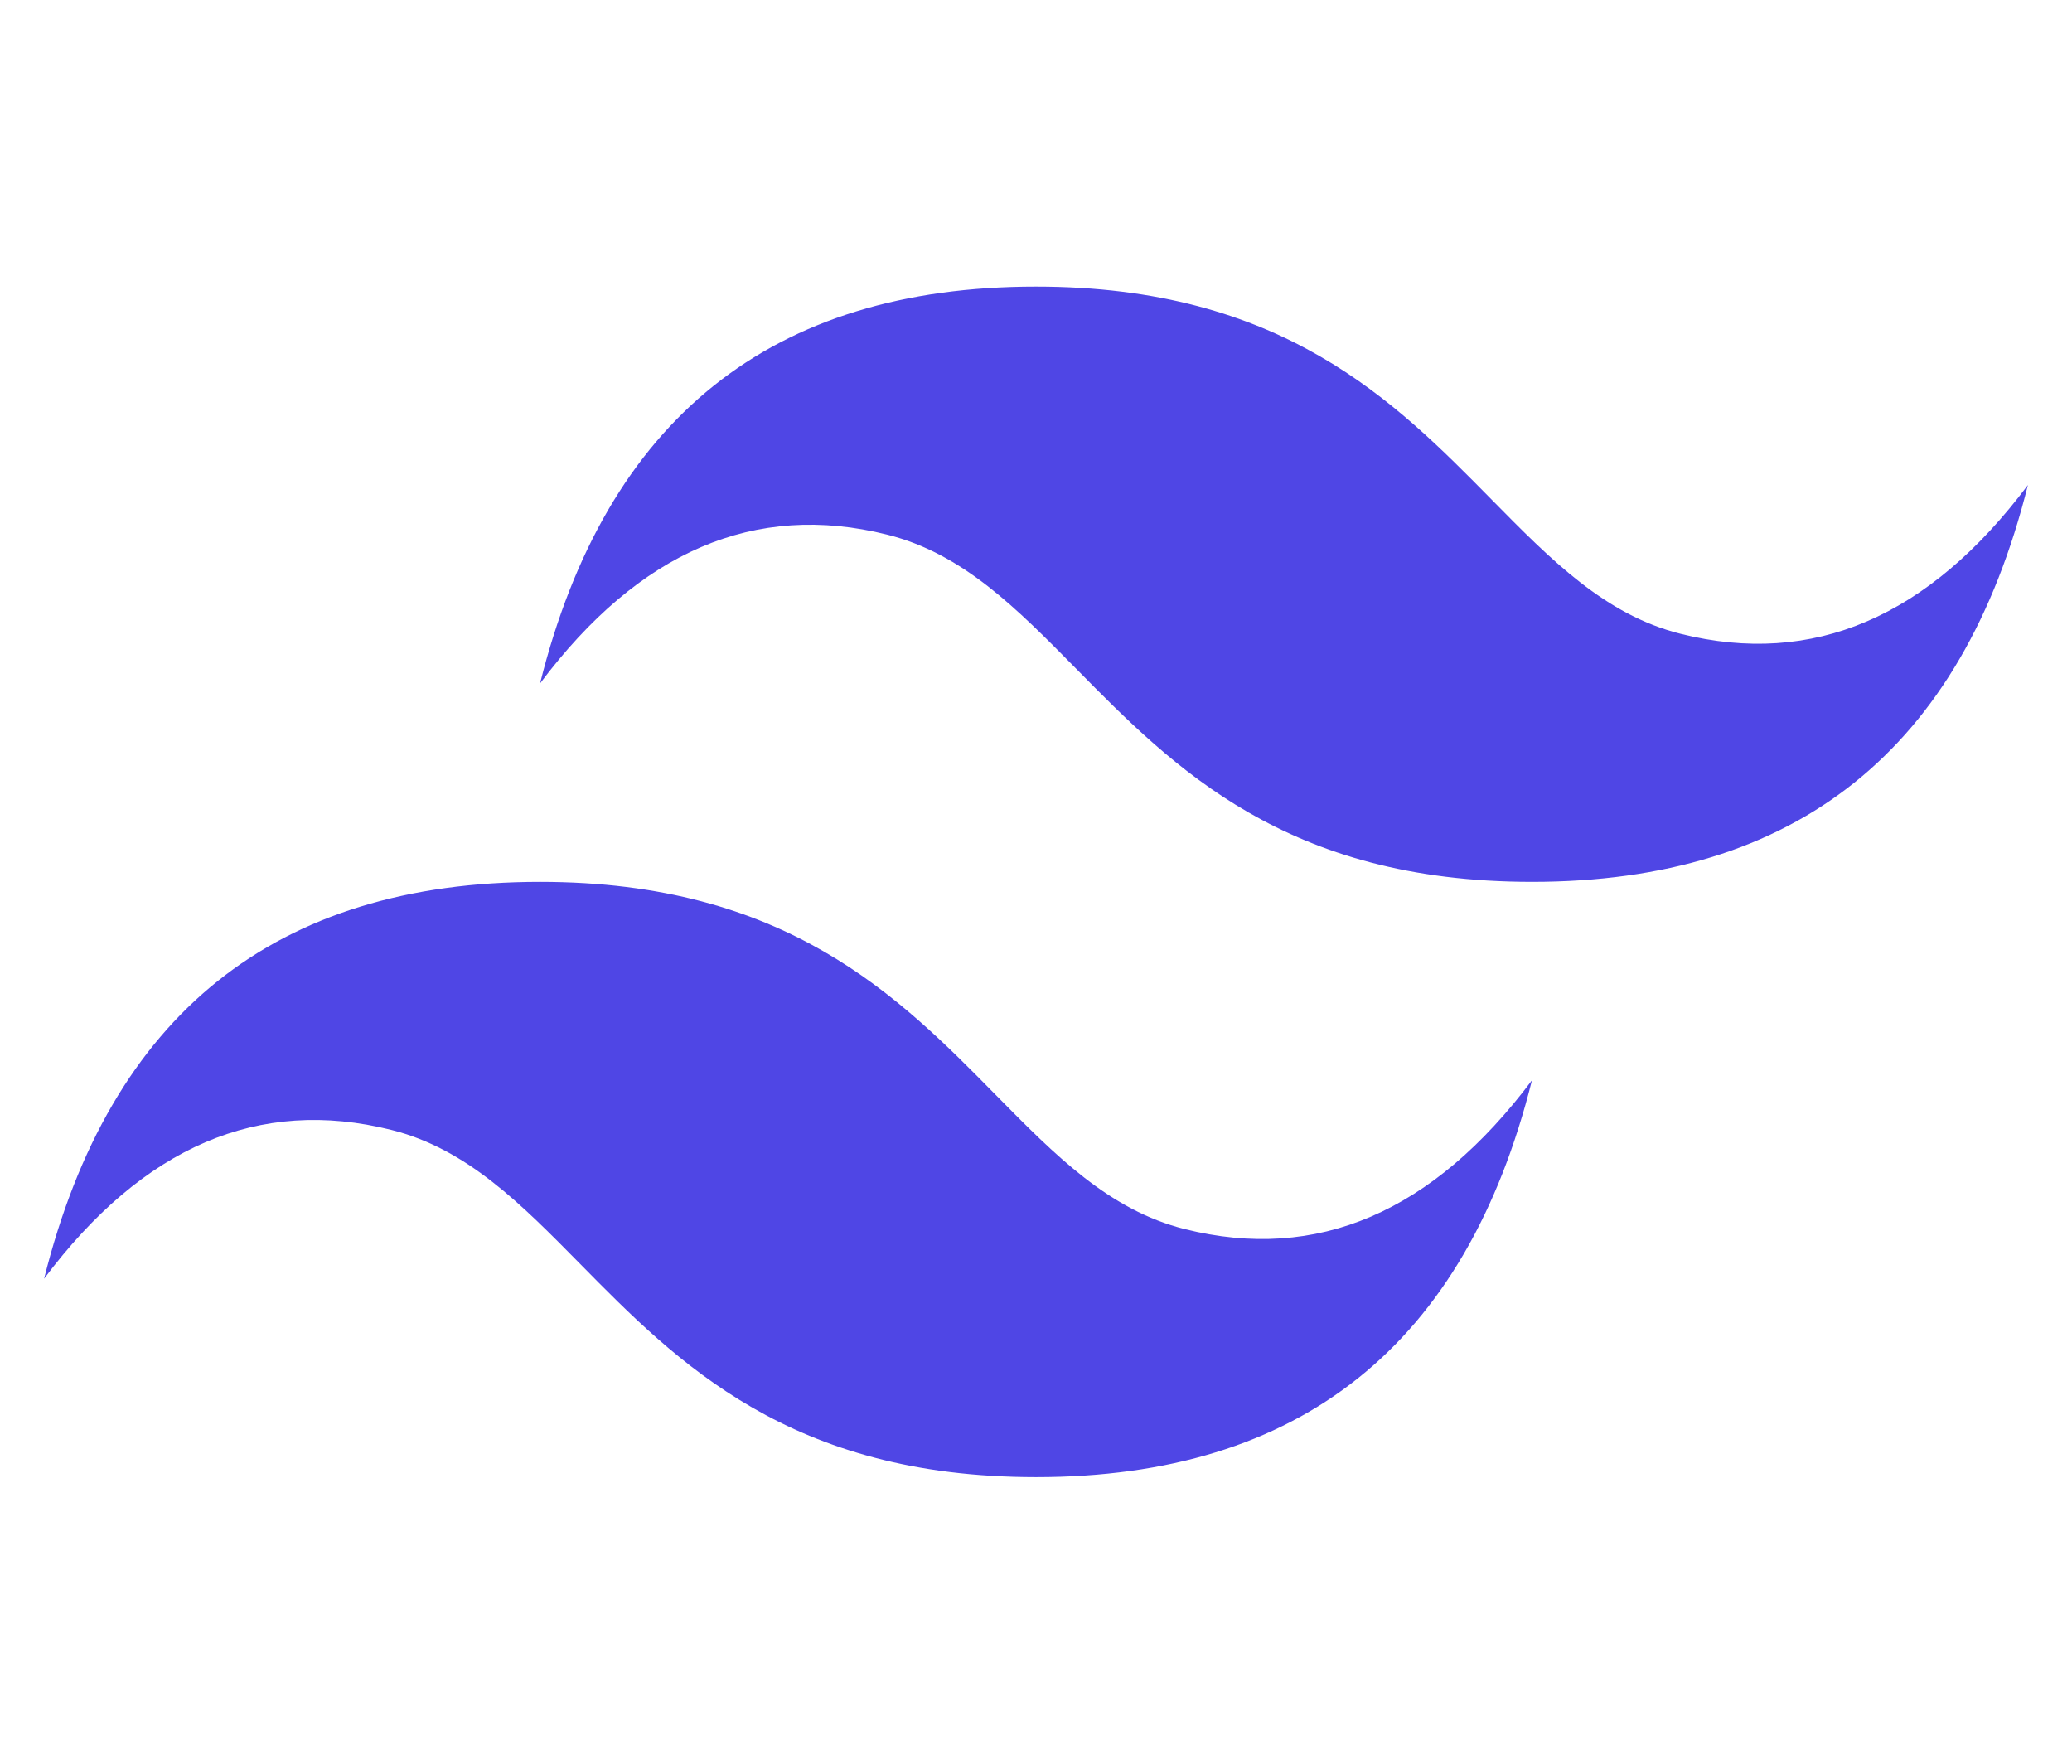
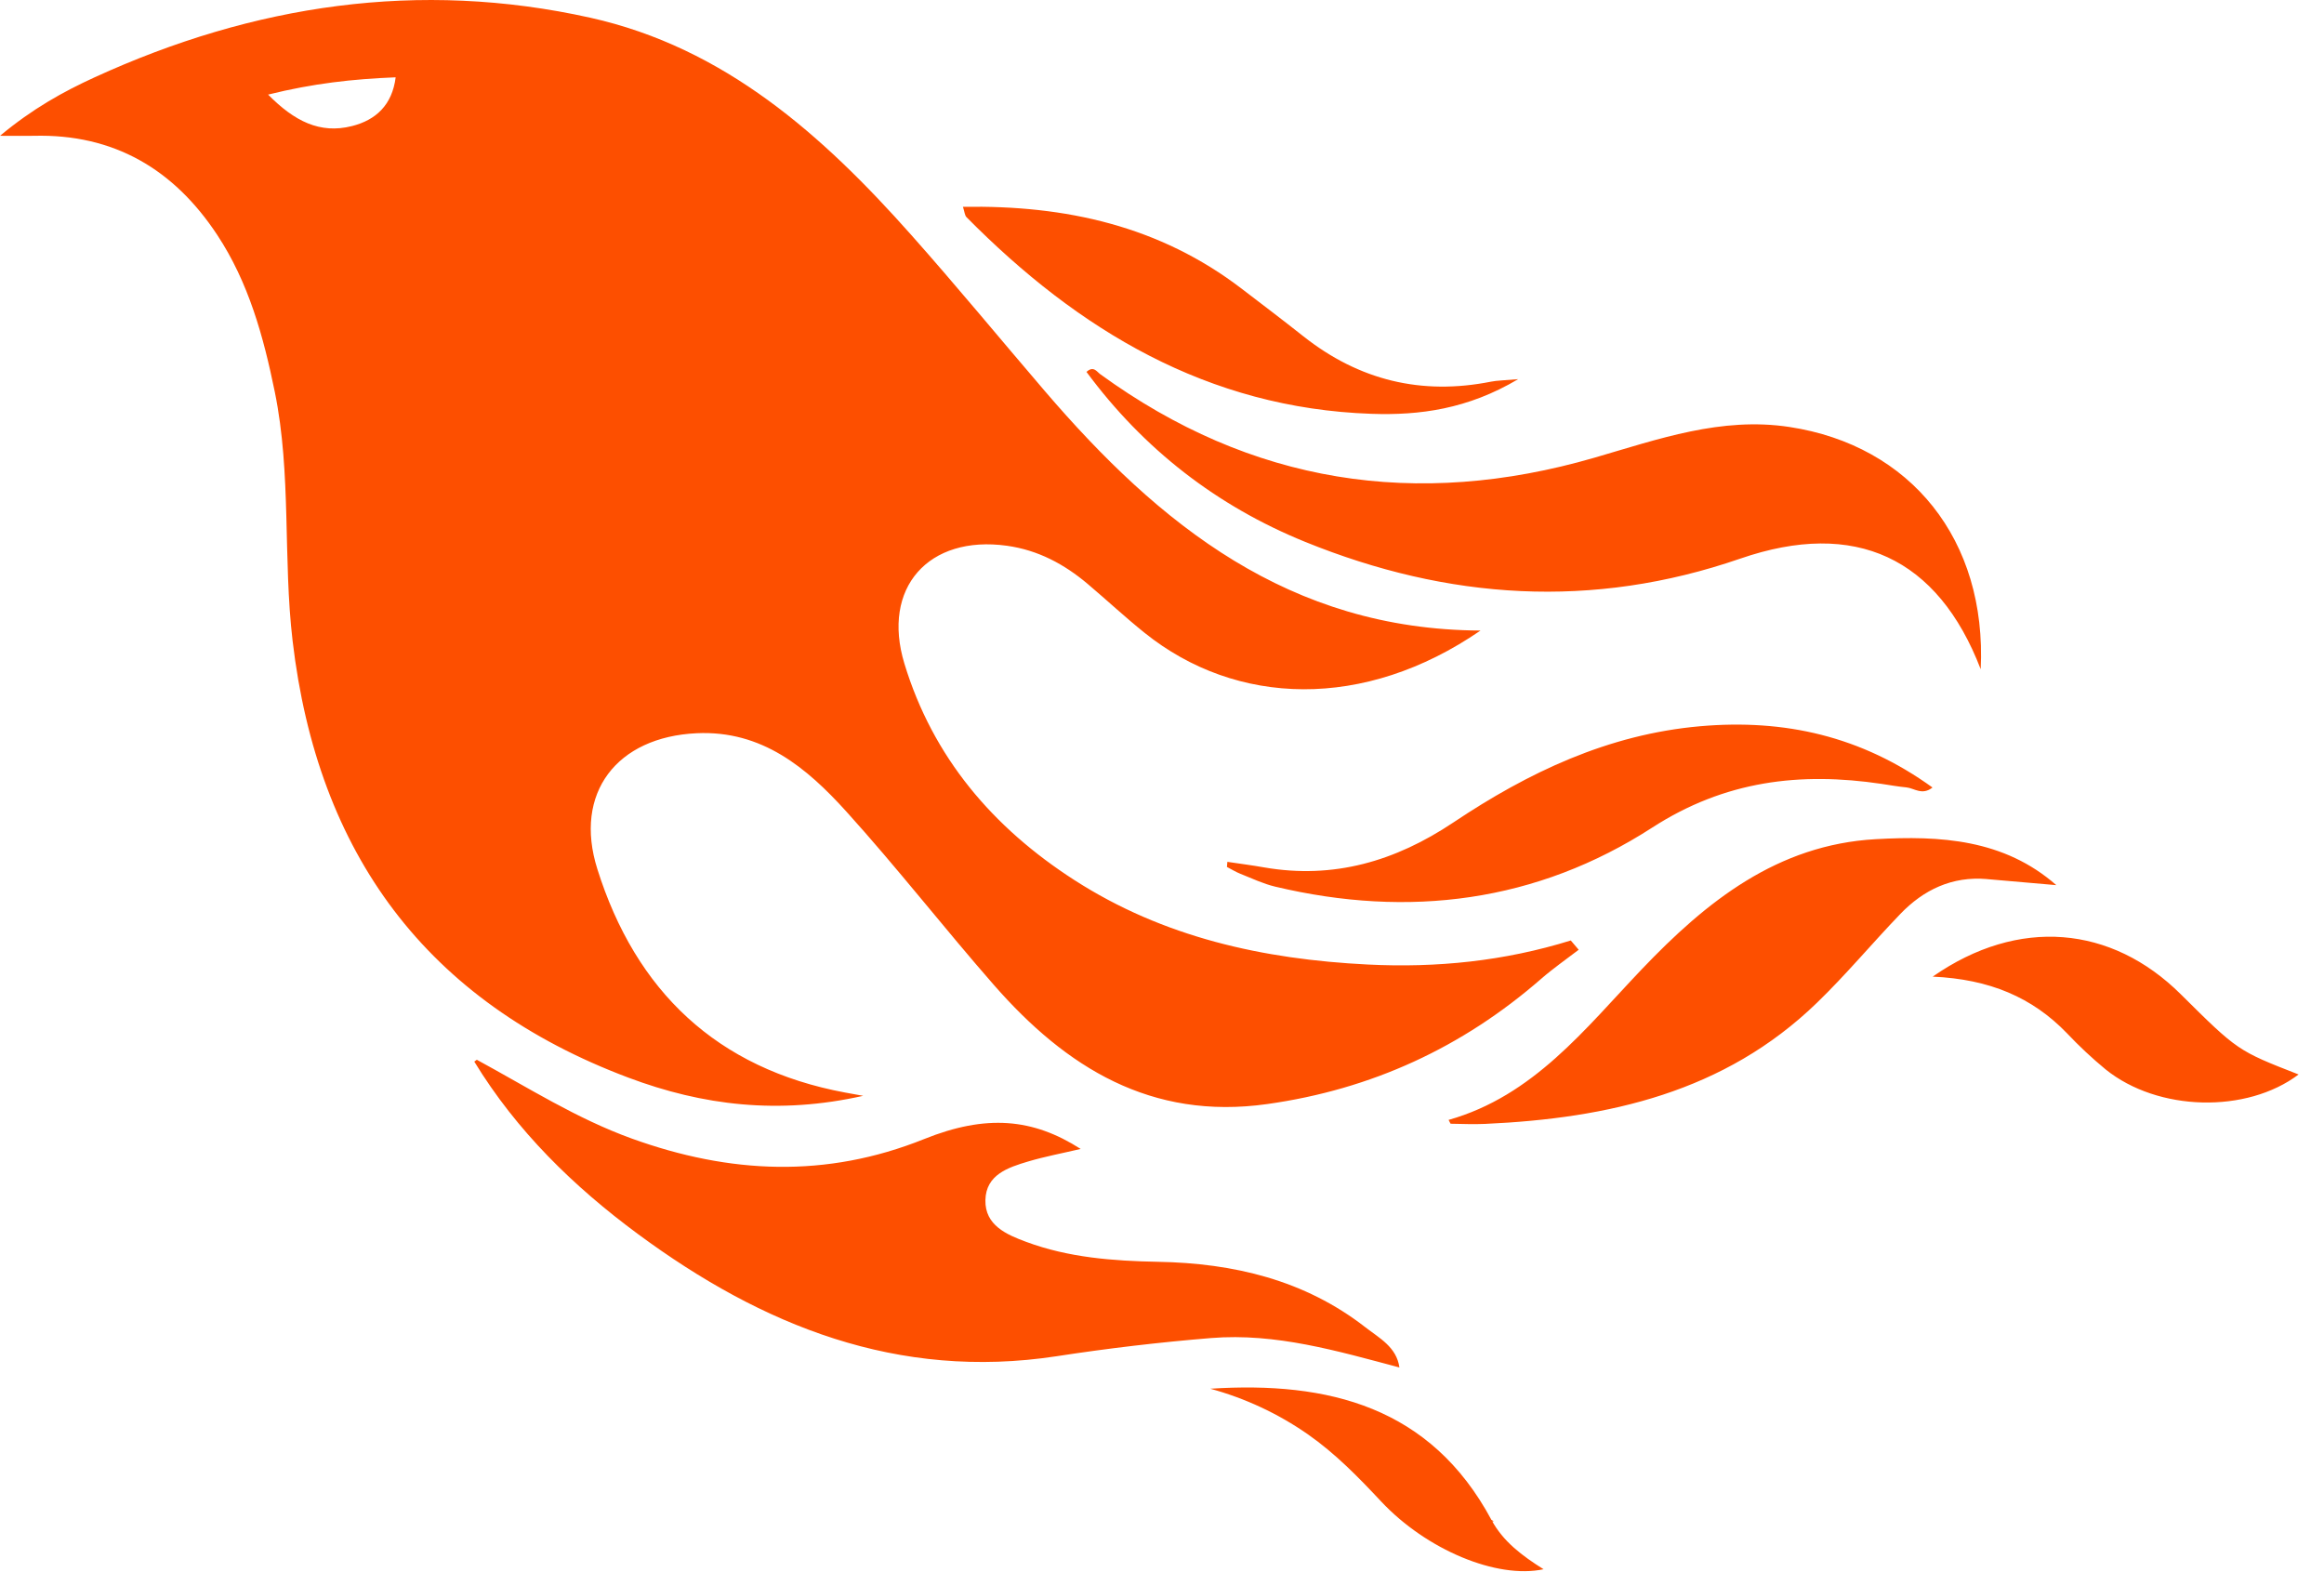
- <svg xmlns="http://www.w3.org/2000/svg" viewBox="0 0 47 40" fill="none">
-   <path fill="#4f46e5" d="M23.5 6.5C17.5 6.5 13.75 9.5 12.25 15.5C14.5 12.5 17.125 11.375 20.125 12.125C21.837 12.553 23.06 13.795 24.414 15.169C26.62 17.408 29.173 20 34.75 20C40.75 20 44.5 17 46 11C43.75 14 41.125 15.125 38.125 14.375C36.413 13.947 35.19 12.705 33.836 11.331C31.63 9.092 29.077 6.5 23.5 6.5ZM12.25 20C6.25 20 2.5 23 1 29C3.25 26 5.875 24.875 8.875 25.625C10.587 26.053 11.81 27.295 13.164 28.669C15.37 30.908 17.923 33.5 23.5 33.5C29.5 33.5 33.25 30.5 34.75 24.5C32.5 27.5 29.875 28.625 26.875 27.875C25.163 27.447 23.94 26.205 22.586 24.831C20.38 22.592 17.827 20 12.25 20Z" />
-   <defs>
-     <linearGradient id="%%GRADIENT_ID%%" x1="33.999" x2="1" y1="16.181" y2="16.181" gradientUnits="userSpaceOnUse">
-       <stop stop-color="%%GRADIENT_TO%%" />
-       <stop offset="1" stop-color="%%GRADIENT_FROM%%" />
-     </linearGradient>
-   </defs>
+ <svg xmlns="http://www.w3.org/2000/svg" viewBox="0 0 71 48" fill="currentColor" aria-hidden="true">
+   <path d="m26.371 33.477-.552-.1c-3.92-.729-6.397-3.1-7.57-6.829-.733-2.324.597-4.035 3.035-4.148 1.995-.092 3.362 1.055 4.57 2.39 1.557 1.72 2.984 3.558 4.514 5.305 2.202 2.515 4.797 4.134 8.347 3.634 3.183-.448 5.958-1.725 8.371-3.828.363-.316.761-.592 1.144-.886l-.241-.284c-2.027.63-4.093.841-6.205.735-3.195-.16-6.24-.828-8.964-2.582-2.486-1.601-4.319-3.746-5.19-6.611-.704-2.315.736-3.934 3.135-3.6.948.133 1.746.56 2.463 1.165.583.493 1.143 1.015 1.738 1.493 2.8 2.25 6.712 2.375 10.265-.068-5.842-.026-9.817-3.24-13.308-7.313-1.366-1.594-2.7-3.216-4.095-4.785-2.698-3.036-5.692-5.71-9.79-6.623C12.8-.623 7.745.14 2.893 2.361 1.926 2.804.997 3.319 0 4.149c.494 0 .763.006 1.032 0 2.446-.064 4.28 1.023 5.602 3.024.962 1.457 1.415 3.104 1.761 4.798.513 2.515.247 5.078.544 7.605.761 6.494 4.08 11.026 10.26 13.346 2.267.852 4.591 1.135 7.172.555ZM10.751 3.852c-.976.246-1.756-.148-2.56-.962 1.377-.343 2.592-.476 3.897-.528-.107.848-.607 1.306-1.336 1.49Zm32.002 37.924c-.085-.626-.62-.901-1.04-1.228-1.857-1.446-4.03-1.958-6.333-2-1.375-.026-2.735-.128-4.031-.61-.595-.22-1.26-.505-1.244-1.272.015-.78.693-1 1.31-1.184.505-.15 1.026-.247 1.6-.382-1.46-.936-2.886-1.065-4.787-.3-2.993 1.202-5.943 1.06-8.926-.017-1.684-.608-3.179-1.563-4.735-2.408l-.077.057c1.29 2.115 3.034 3.817 5.004 5.271 3.793 2.8 7.936 4.471 12.784 3.73A66.714 66.714 0 0 1 37 40.877c1.98-.16 3.866.398 5.753.899Zm-9.14-30.345c-.105-.076-.206-.266-.42-.069 1.745 2.36 3.985 4.098 6.683 5.193 4.354 1.767 8.773 2.07 13.293.51 3.51-1.21 6.033-.028 7.343 3.38.19-3.955-2.137-6.837-5.843-7.401-2.084-.318-4.01.373-5.962.94-5.434 1.575-10.485.798-15.094-2.553Zm27.085 15.425c.708.059 1.416.123 2.124.185-1.6-1.405-3.55-1.517-5.523-1.404-3.003.17-5.167 1.903-7.14 3.972-1.739 1.824-3.31 3.87-5.903 4.604.043.078.054.117.066.117.35.005.699.021 1.047.005 3.768-.17 7.317-.965 10.14-3.7.89-.86 1.685-1.817 2.544-2.71.716-.746 1.584-1.159 2.645-1.07Zm-8.753-4.67c-2.812.246-5.254 1.409-7.548 2.943-1.766 1.18-3.654 1.738-5.776 1.37-.374-.066-.75-.114-1.124-.17l-.013.156c.135.07.265.151.405.207.354.14.702.308 1.07.395 4.083.971 7.992.474 11.516-1.803 2.221-1.435 4.521-1.707 7.013-1.336.252.038.503.083.756.107.234.022.479.255.795.003-2.179-1.574-4.526-2.096-7.094-1.872Zm-10.049-9.544c1.475.051 2.943-.142 4.486-1.059-.452.04-.643.04-.827.076-2.126.424-4.033-.04-5.733-1.383-.623-.493-1.257-.974-1.889-1.457-2.503-1.914-5.374-2.555-8.514-2.5.05.154.054.26.108.315 3.417 3.455 7.371 5.836 12.369 6.008Zm24.727 17.731c-2.114-2.097-4.952-2.367-7.578-.537 1.738.078 3.043.632 4.101 1.728a13 13 0 0 0 1.182 1.106c1.6 1.29 4.311 1.352 5.896.155-1.861-.726-1.861-.726-3.601-2.452Zm-21.058 16.06c-1.858-3.46-4.981-4.24-8.59-4.008a9.667 9.667 0 0 1 2.977 1.39c.84.586 1.547 1.311 2.243 2.055 1.38 1.473 3.534 2.376 4.962 2.07-.656-.412-1.238-.848-1.592-1.507Zl-.006.006-.036-.004.021.018.012.053Za.127.127 0 0 0 .015.043c.005.008.038 0 .058-.002Zl-.008.01.005.026.024.014Z" fill="#FD4F00" />
</svg>
